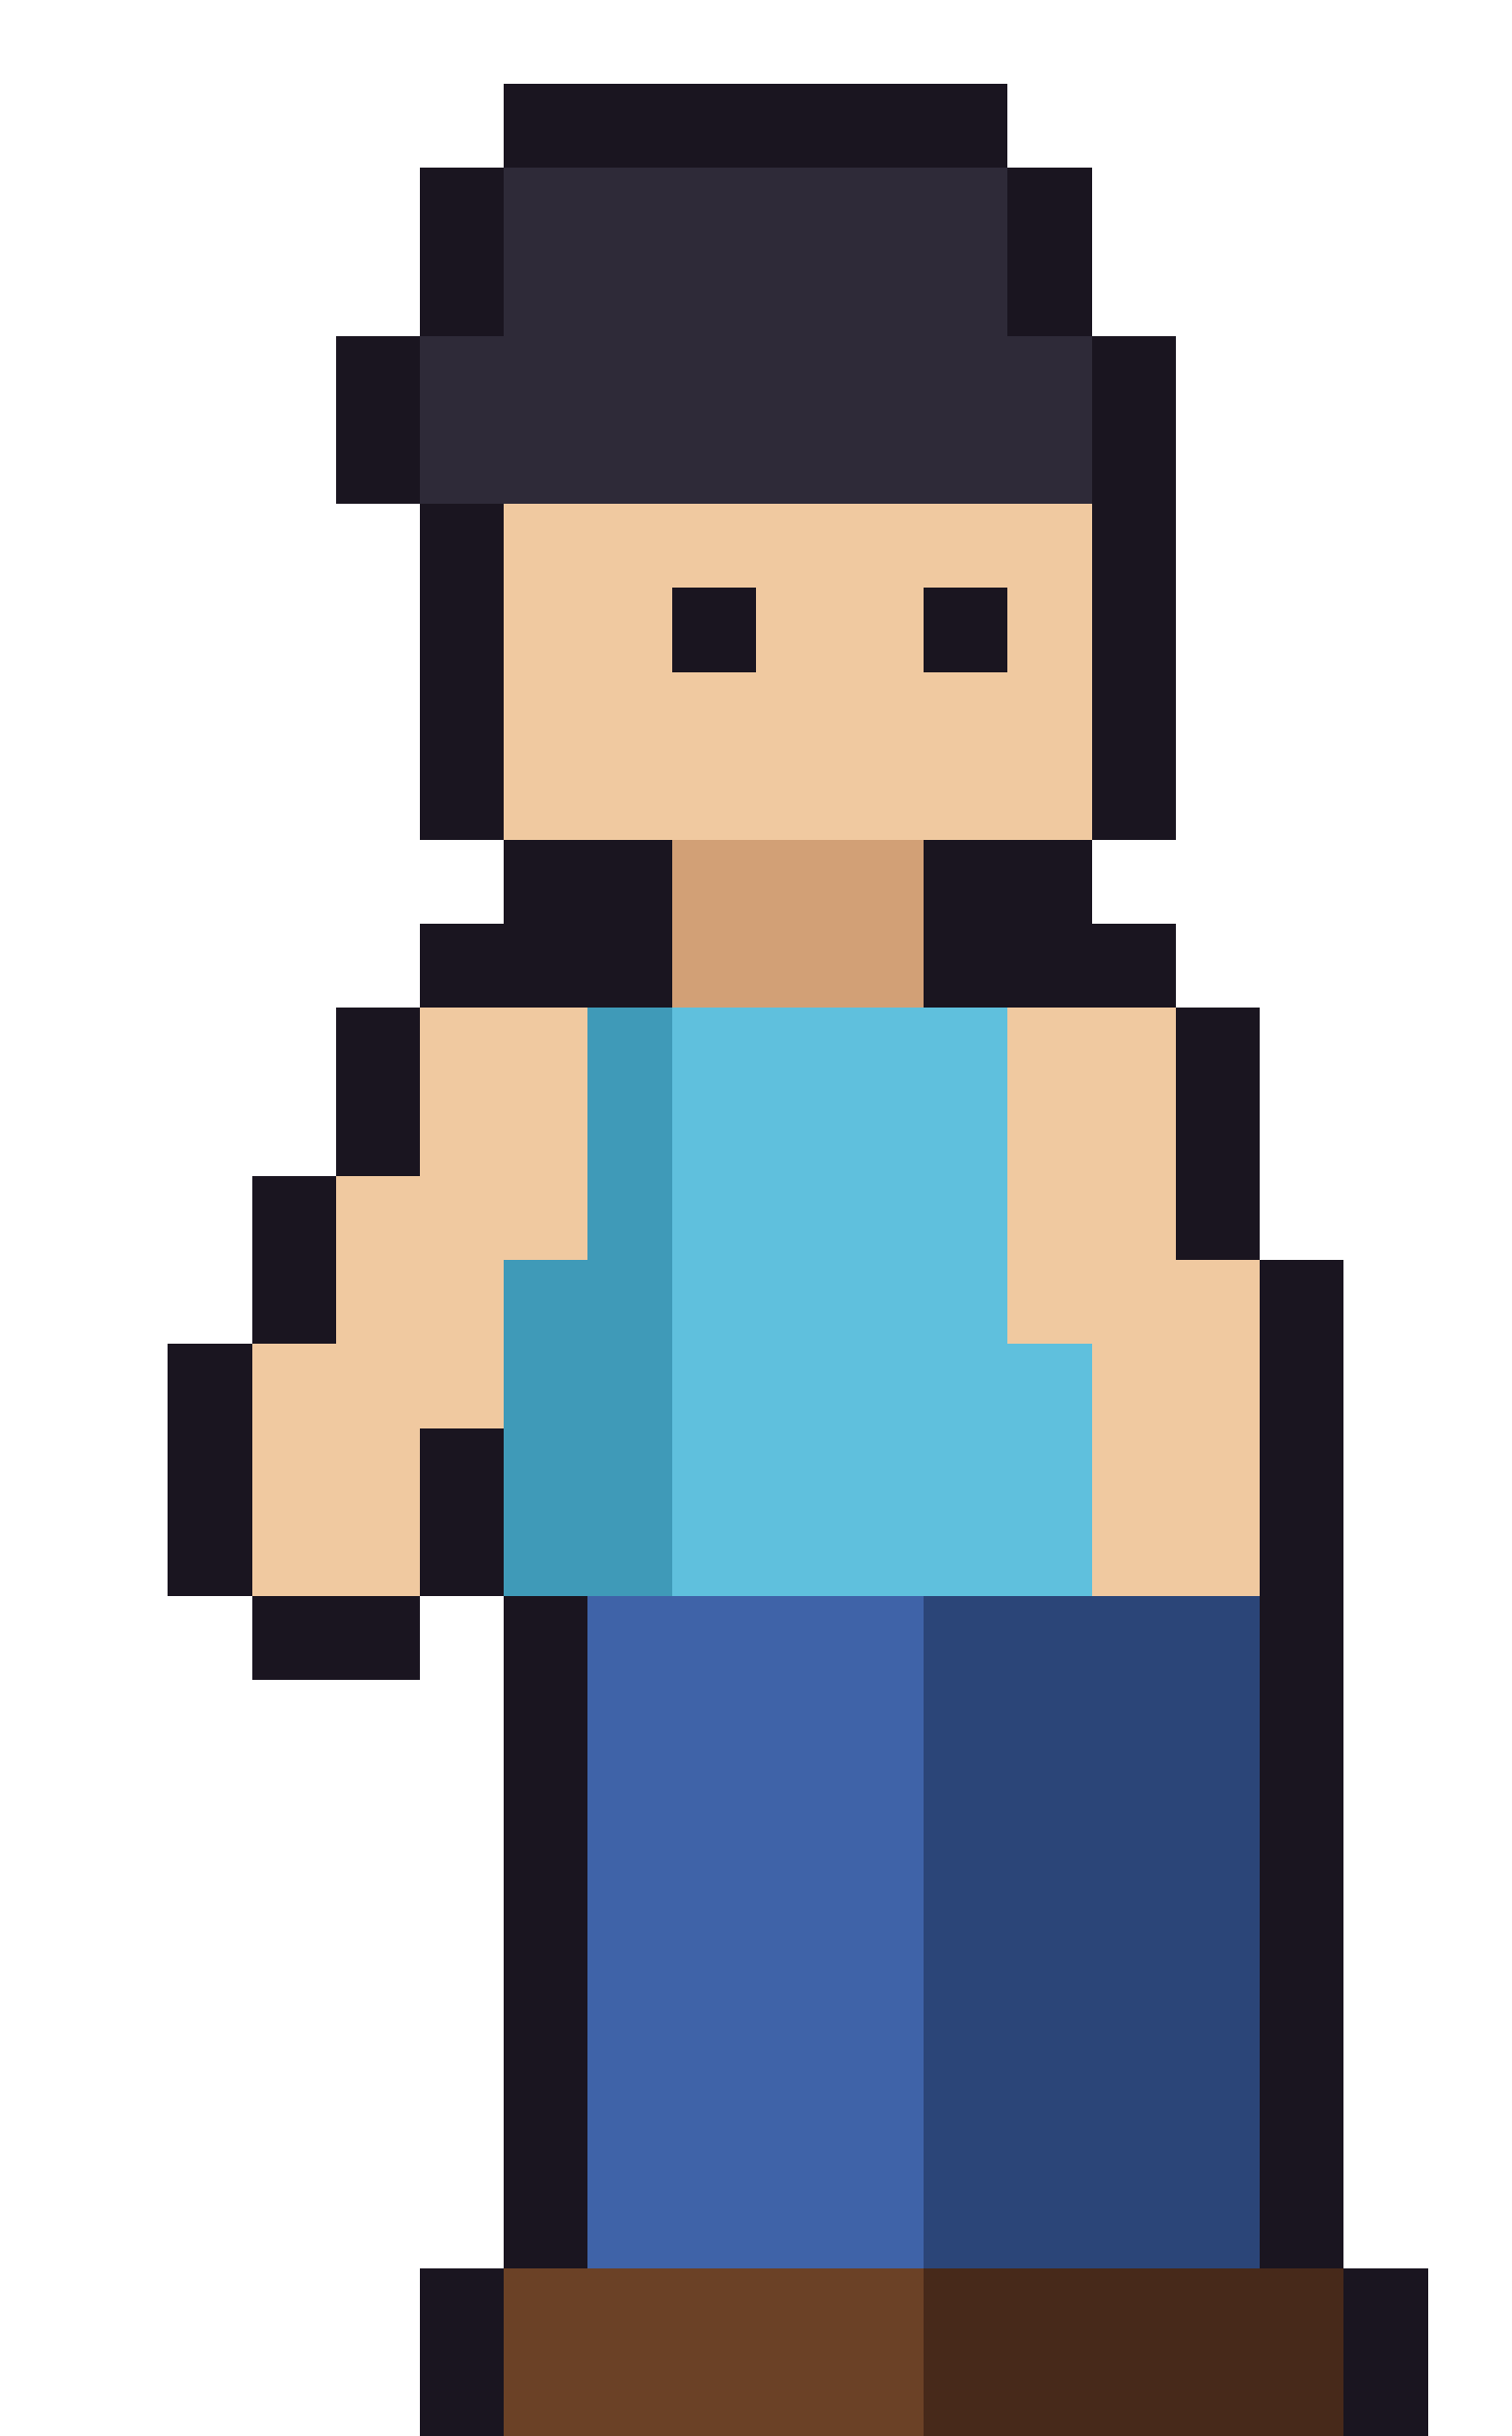
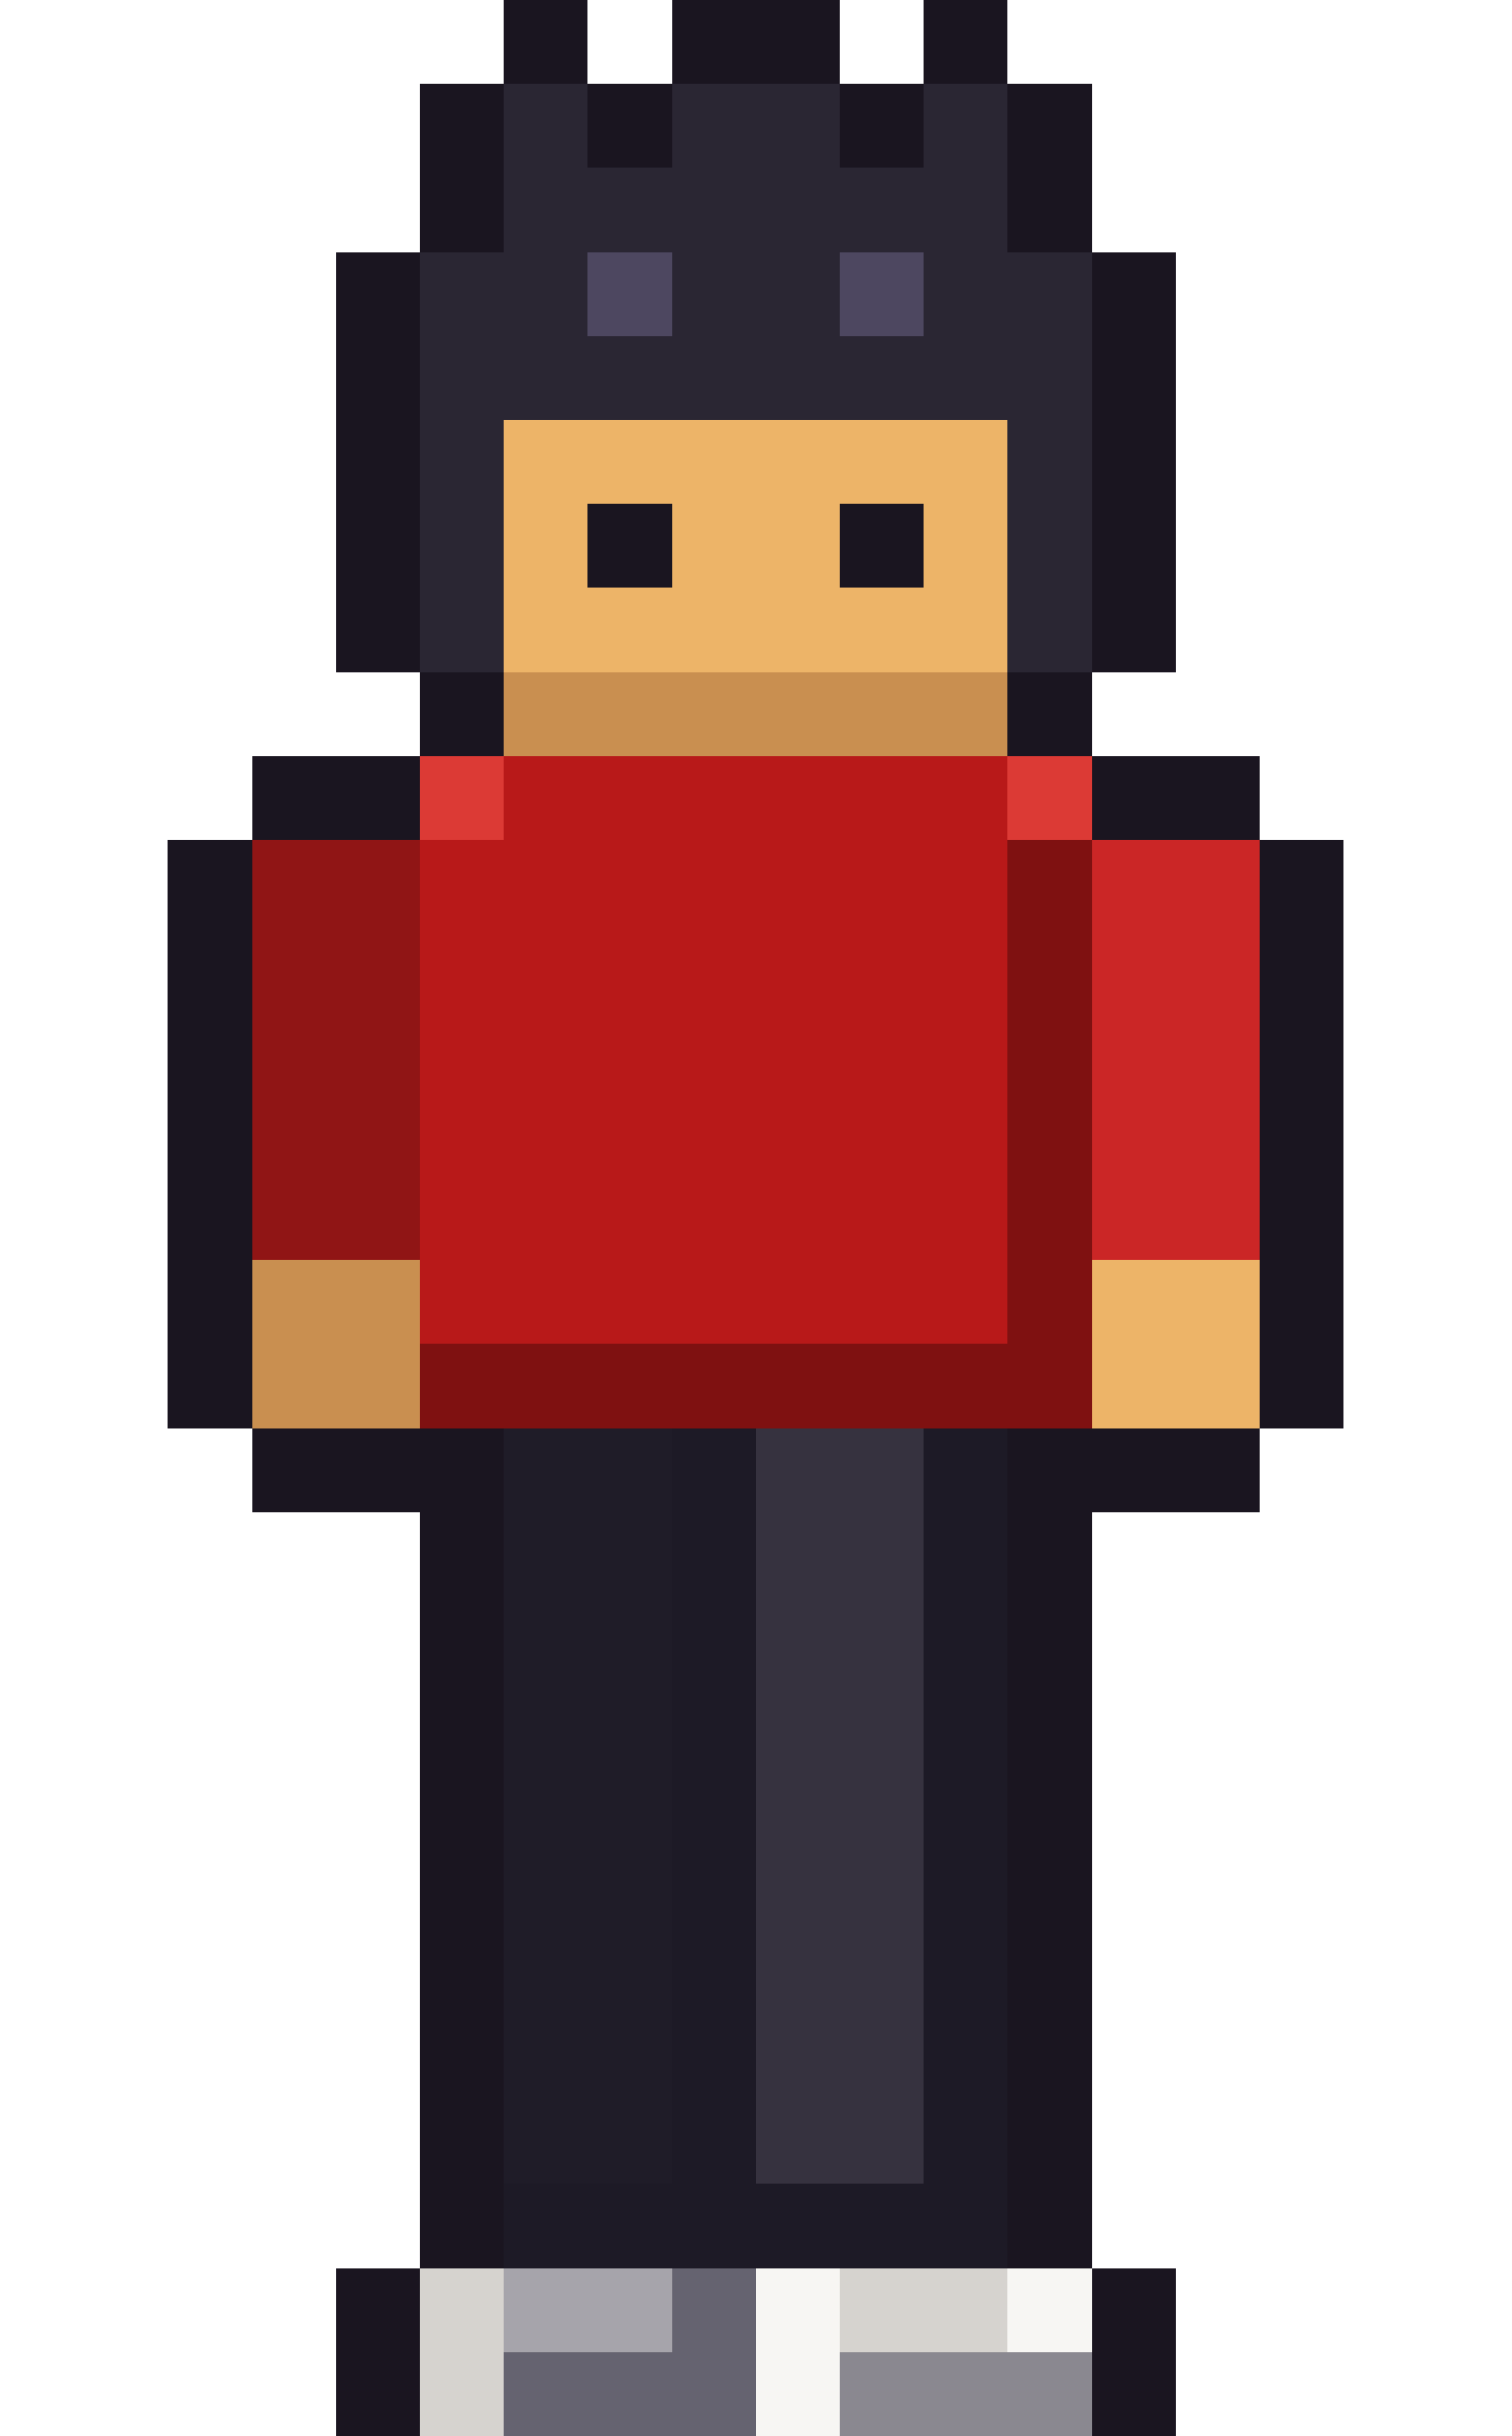
<svg xmlns="http://www.w3.org/2000/svg" viewBox="0 0 18 29" shape-rendering="crispEdges">
-   <rect x="6" y="1" width="1" height="1" fill="#1a1520" />
+   <rect x="6" y="0" width="1" height="1" fill="#1a1520" />
+   <rect x="8" y="0" width="1" height="1" fill="#1a1520" />
+   <rect x="9" y="0" width="1" height="1" fill="#1a1520" />
+   <rect x="11" y="0" width="1" height="1" fill="#1a1520" />
+   <rect x="5" y="1" width="1" height="1" fill="#1a1520" />
+   <rect x="6" y="1" width="1" height="1" fill="#2a2633" />
  <rect x="7" y="1" width="1" height="1" fill="#1a1520" />
-   <rect x="8" y="1" width="1" height="1" fill="#1a1520" />
-   <rect x="9" y="1" width="1" height="1" fill="#1a1520" />
+   <rect x="8" y="1" width="1" height="1" fill="#2a2633" />
+   <rect x="9" y="1" width="1" height="1" fill="#2a2633" />
  <rect x="10" y="1" width="1" height="1" fill="#1a1520" />
-   <rect x="11" y="1" width="1" height="1" fill="#1a1520" />
+   <rect x="11" y="1" width="1" height="1" fill="#2a2633" />
+   <rect x="12" y="1" width="1" height="1" fill="#1a1520" />
  <rect x="5" y="2" width="1" height="1" fill="#1a1520" />
-   <rect x="6" y="2" width="1" height="1" fill="#2e2a38" />
-   <rect x="7" y="2" width="1" height="1" fill="#2e2a38" />
-   <rect x="8" y="2" width="1" height="1" fill="#2e2a38" />
-   <rect x="9" y="2" width="1" height="1" fill="#2e2a38" />
-   <rect x="10" y="2" width="1" height="1" fill="#2e2a38" />
-   <rect x="11" y="2" width="1" height="1" fill="#2e2a38" />
+   <rect x="6" y="2" width="1" height="1" fill="#2a2633" />
+   <rect x="7" y="2" width="1" height="1" fill="#2a2633" />
+   <rect x="8" y="2" width="1" height="1" fill="#2a2633" />
+   <rect x="9" y="2" width="1" height="1" fill="#2a2633" />
+   <rect x="10" y="2" width="1" height="1" fill="#2a2633" />
+   <rect x="11" y="2" width="1" height="1" fill="#2a2633" />
  <rect x="12" y="2" width="1" height="1" fill="#1a1520" />
-   <rect x="5" y="3" width="1" height="1" fill="#1a1520" />
-   <rect x="6" y="3" width="1" height="1" fill="#2e2a38" />
-   <rect x="7" y="3" width="1" height="1" fill="#2e2a38" />
-   <rect x="8" y="3" width="1" height="1" fill="#2e2a38" />
-   <rect x="9" y="3" width="1" height="1" fill="#2e2a38" />
-   <rect x="10" y="3" width="1" height="1" fill="#2e2a38" />
-   <rect x="11" y="3" width="1" height="1" fill="#2e2a38" />
-   <rect x="12" y="3" width="1" height="1" fill="#1a1520" />
+   <rect x="4" y="3" width="1" height="1" fill="#1a1520" />
+   <rect x="5" y="3" width="1" height="1" fill="#2a2633" />
+   <rect x="6" y="3" width="1" height="1" fill="#2a2633" />
+   <rect x="7" y="3" width="1" height="1" fill="#4d4760" />
+   <rect x="8" y="3" width="1" height="1" fill="#2a2633" />
+   <rect x="9" y="3" width="1" height="1" fill="#2a2633" />
+   <rect x="10" y="3" width="1" height="1" fill="#4d4760" />
+   <rect x="11" y="3" width="1" height="1" fill="#2a2633" />
+   <rect x="12" y="3" width="1" height="1" fill="#2a2633" />
+   <rect x="13" y="3" width="1" height="1" fill="#1a1520" />
  <rect x="4" y="4" width="1" height="1" fill="#1a1520" />
-   <rect x="5" y="4" width="1" height="1" fill="#2e2a38" />
-   <rect x="6" y="4" width="1" height="1" fill="#2e2a38" />
-   <rect x="7" y="4" width="1" height="1" fill="#2e2a38" />
-   <rect x="8" y="4" width="1" height="1" fill="#2e2a38" />
-   <rect x="9" y="4" width="1" height="1" fill="#2e2a38" />
-   <rect x="10" y="4" width="1" height="1" fill="#2e2a38" />
-   <rect x="11" y="4" width="1" height="1" fill="#2e2a38" />
-   <rect x="12" y="4" width="1" height="1" fill="#2e2a38" />
+   <rect x="5" y="4" width="1" height="1" fill="#2a2633" />
+   <rect x="6" y="4" width="1" height="1" fill="#2a2633" />
+   <rect x="7" y="4" width="1" height="1" fill="#2a2633" />
+   <rect x="8" y="4" width="1" height="1" fill="#2a2633" />
+   <rect x="9" y="4" width="1" height="1" fill="#2a2633" />
+   <rect x="10" y="4" width="1" height="1" fill="#2a2633" />
+   <rect x="11" y="4" width="1" height="1" fill="#2a2633" />
+   <rect x="12" y="4" width="1" height="1" fill="#2a2633" />
  <rect x="13" y="4" width="1" height="1" fill="#1a1520" />
  <rect x="4" y="5" width="1" height="1" fill="#1a1520" />
-   <rect x="5" y="5" width="1" height="1" fill="#2e2a38" />
-   <rect x="6" y="5" width="1" height="1" fill="#2e2a38" />
-   <rect x="7" y="5" width="1" height="1" fill="#2e2a38" />
-   <rect x="8" y="5" width="1" height="1" fill="#2e2a38" />
-   <rect x="9" y="5" width="1" height="1" fill="#2e2a38" />
-   <rect x="10" y="5" width="1" height="1" fill="#2e2a38" />
-   <rect x="11" y="5" width="1" height="1" fill="#2e2a38" />
-   <rect x="12" y="5" width="1" height="1" fill="#2e2a38" />
+   <rect x="5" y="5" width="1" height="1" fill="#2a2633" />
+   <rect x="6" y="5" width="1" height="1" fill="#edb468" />
+   <rect x="7" y="5" width="1" height="1" fill="#edb468" />
+   <rect x="8" y="5" width="1" height="1" fill="#edb468" />
+   <rect x="9" y="5" width="1" height="1" fill="#edb468" />
+   <rect x="10" y="5" width="1" height="1" fill="#edb468" />
+   <rect x="11" y="5" width="1" height="1" fill="#edb468" />
+   <rect x="12" y="5" width="1" height="1" fill="#2a2633" />
  <rect x="13" y="5" width="1" height="1" fill="#1a1520" />
-   <rect x="5" y="6" width="1" height="1" fill="#1a1520" />
-   <rect x="6" y="6" width="1" height="1" fill="#f0c9a0" />
-   <rect x="7" y="6" width="1" height="1" fill="#f0c9a0" />
-   <rect x="8" y="6" width="1" height="1" fill="#f0c9a0" />
-   <rect x="9" y="6" width="1" height="1" fill="#f0c9a0" />
-   <rect x="10" y="6" width="1" height="1" fill="#f0c9a0" />
-   <rect x="11" y="6" width="1" height="1" fill="#f0c9a0" />
-   <rect x="12" y="6" width="1" height="1" fill="#f0c9a0" />
+   <rect x="4" y="6" width="1" height="1" fill="#1a1520" />
+   <rect x="5" y="6" width="1" height="1" fill="#2a2633" />
+   <rect x="6" y="6" width="1" height="1" fill="#edb468" />
+   <rect x="7" y="6" width="1" height="1" fill="#1a1520" />
+   <rect x="8" y="6" width="1" height="1" fill="#edb468" />
+   <rect x="9" y="6" width="1" height="1" fill="#edb468" />
+   <rect x="10" y="6" width="1" height="1" fill="#1a1520" />
+   <rect x="11" y="6" width="1" height="1" fill="#edb468" />
+   <rect x="12" y="6" width="1" height="1" fill="#2a2633" />
  <rect x="13" y="6" width="1" height="1" fill="#1a1520" />
-   <rect x="5" y="7" width="1" height="1" fill="#1a1520" />
-   <rect x="6" y="7" width="1" height="1" fill="#f0c9a0" />
-   <rect x="7" y="7" width="1" height="1" fill="#f0c9a0" />
-   <rect x="8" y="7" width="1" height="1" fill="#1a1520" />
-   <rect x="9" y="7" width="1" height="1" fill="#f0c9a0" />
-   <rect x="10" y="7" width="1" height="1" fill="#f0c9a0" />
-   <rect x="11" y="7" width="1" height="1" fill="#1a1520" />
-   <rect x="12" y="7" width="1" height="1" fill="#f0c9a0" />
+   <rect x="4" y="7" width="1" height="1" fill="#1a1520" />
+   <rect x="5" y="7" width="1" height="1" fill="#2a2633" />
+   <rect x="6" y="7" width="1" height="1" fill="#edb468" />
+   <rect x="7" y="7" width="1" height="1" fill="#edb468" />
+   <rect x="8" y="7" width="1" height="1" fill="#edb468" />
+   <rect x="9" y="7" width="1" height="1" fill="#edb468" />
+   <rect x="10" y="7" width="1" height="1" fill="#edb468" />
+   <rect x="11" y="7" width="1" height="1" fill="#edb468" />
+   <rect x="12" y="7" width="1" height="1" fill="#2a2633" />
  <rect x="13" y="7" width="1" height="1" fill="#1a1520" />
  <rect x="5" y="8" width="1" height="1" fill="#1a1520" />
-   <rect x="6" y="8" width="1" height="1" fill="#f0c9a0" />
-   <rect x="7" y="8" width="1" height="1" fill="#f0c9a0" />
-   <rect x="8" y="8" width="1" height="1" fill="#f0c9a0" />
-   <rect x="9" y="8" width="1" height="1" fill="#f0c9a0" />
-   <rect x="10" y="8" width="1" height="1" fill="#f0c9a0" />
-   <rect x="11" y="8" width="1" height="1" fill="#f0c9a0" />
-   <rect x="12" y="8" width="1" height="1" fill="#f0c9a0" />
-   <rect x="13" y="8" width="1" height="1" fill="#1a1520" />
-   <rect x="5" y="9" width="1" height="1" fill="#1a1520" />
-   <rect x="6" y="9" width="1" height="1" fill="#f0c9a0" />
-   <rect x="7" y="9" width="1" height="1" fill="#f0c9a0" />
-   <rect x="8" y="9" width="1" height="1" fill="#f0c9a0" />
-   <rect x="9" y="9" width="1" height="1" fill="#f0c9a0" />
-   <rect x="10" y="9" width="1" height="1" fill="#f0c9a0" />
-   <rect x="11" y="9" width="1" height="1" fill="#f0c9a0" />
-   <rect x="12" y="9" width="1" height="1" fill="#f0c9a0" />
+   <rect x="6" y="8" width="1" height="1" fill="#c98f50" />
+   <rect x="7" y="8" width="1" height="1" fill="#c98f50" />
+   <rect x="8" y="8" width="1" height="1" fill="#c98f50" />
+   <rect x="9" y="8" width="1" height="1" fill="#c98f50" />
+   <rect x="10" y="8" width="1" height="1" fill="#c98f50" />
+   <rect x="11" y="8" width="1" height="1" fill="#c98f50" />
+   <rect x="12" y="8" width="1" height="1" fill="#1a1520" />
+   <rect x="3" y="9" width="1" height="1" fill="#1a1520" />
+   <rect x="4" y="9" width="1" height="1" fill="#1a1520" />
+   <rect x="5" y="9" width="1" height="1" fill="#dc3a35" />
+   <rect x="6" y="9" width="1" height="1" fill="#b81919" />
+   <rect x="7" y="9" width="1" height="1" fill="#b81919" />
+   <rect x="8" y="9" width="1" height="1" fill="#b81919" />
+   <rect x="9" y="9" width="1" height="1" fill="#b81919" />
+   <rect x="10" y="9" width="1" height="1" fill="#b81919" />
+   <rect x="11" y="9" width="1" height="1" fill="#b81919" />
+   <rect x="12" y="9" width="1" height="1" fill="#dc3a35" />
  <rect x="13" y="9" width="1" height="1" fill="#1a1520" />
-   <rect x="6" y="10" width="1" height="1" fill="#1a1520" />
-   <rect x="7" y="10" width="1" height="1" fill="#1a1520" />
-   <rect x="8" y="10" width="1" height="1" fill="#d2a076" />
-   <rect x="9" y="10" width="1" height="1" fill="#d2a076" />
-   <rect x="10" y="10" width="1" height="1" fill="#d2a076" />
-   <rect x="11" y="10" width="1" height="1" fill="#1a1520" />
-   <rect x="12" y="10" width="1" height="1" fill="#1a1520" />
-   <rect x="5" y="11" width="1" height="1" fill="#1a1520" />
-   <rect x="6" y="11" width="1" height="1" fill="#1a1520" />
-   <rect x="7" y="11" width="1" height="1" fill="#1a1520" />
-   <rect x="8" y="11" width="1" height="1" fill="#d2a076" />
-   <rect x="9" y="11" width="1" height="1" fill="#d2a076" />
-   <rect x="10" y="11" width="1" height="1" fill="#d2a076" />
-   <rect x="11" y="11" width="1" height="1" fill="#1a1520" />
-   <rect x="12" y="11" width="1" height="1" fill="#1a1520" />
-   <rect x="13" y="11" width="1" height="1" fill="#1a1520" />
-   <rect x="4" y="12" width="1" height="1" fill="#1a1520" />
-   <rect x="5" y="12" width="1" height="1" fill="#f0c9a0" />
-   <rect x="6" y="12" width="1" height="1" fill="#f0c9a0" />
-   <rect x="7" y="12" width="1" height="1" fill="#3f9ab8" />
-   <rect x="8" y="12" width="1" height="1" fill="#5fc0dd" />
-   <rect x="9" y="12" width="1" height="1" fill="#5fc0dd" />
-   <rect x="10" y="12" width="1" height="1" fill="#5fc0dd" />
-   <rect x="11" y="12" width="1" height="1" fill="#5fc0dd" />
-   <rect x="12" y="12" width="1" height="1" fill="#f0c9a0" />
-   <rect x="13" y="12" width="1" height="1" fill="#f0c9a0" />
-   <rect x="14" y="12" width="1" height="1" fill="#1a1520" />
-   <rect x="4" y="13" width="1" height="1" fill="#1a1520" />
-   <rect x="5" y="13" width="1" height="1" fill="#f0c9a0" />
-   <rect x="6" y="13" width="1" height="1" fill="#f0c9a0" />
-   <rect x="7" y="13" width="1" height="1" fill="#3f9ab8" />
-   <rect x="8" y="13" width="1" height="1" fill="#5fc0dd" />
-   <rect x="9" y="13" width="1" height="1" fill="#5fc0dd" />
-   <rect x="10" y="13" width="1" height="1" fill="#5fc0dd" />
-   <rect x="11" y="13" width="1" height="1" fill="#5fc0dd" />
-   <rect x="12" y="13" width="1" height="1" fill="#f0c9a0" />
-   <rect x="13" y="13" width="1" height="1" fill="#f0c9a0" />
-   <rect x="14" y="13" width="1" height="1" fill="#1a1520" />
-   <rect x="3" y="14" width="1" height="1" fill="#1a1520" />
-   <rect x="4" y="14" width="1" height="1" fill="#f0c9a0" />
-   <rect x="5" y="14" width="1" height="1" fill="#f0c9a0" />
-   <rect x="6" y="14" width="1" height="1" fill="#f0c9a0" />
-   <rect x="7" y="14" width="1" height="1" fill="#3f9ab8" />
-   <rect x="8" y="14" width="1" height="1" fill="#5fc0dd" />
-   <rect x="9" y="14" width="1" height="1" fill="#5fc0dd" />
-   <rect x="10" y="14" width="1" height="1" fill="#5fc0dd" />
-   <rect x="11" y="14" width="1" height="1" fill="#5fc0dd" />
-   <rect x="12" y="14" width="1" height="1" fill="#f0c9a0" />
-   <rect x="13" y="14" width="1" height="1" fill="#f0c9a0" />
-   <rect x="14" y="14" width="1" height="1" fill="#1a1520" />
-   <rect x="3" y="15" width="1" height="1" fill="#1a1520" />
-   <rect x="4" y="15" width="1" height="1" fill="#f0c9a0" />
-   <rect x="5" y="15" width="1" height="1" fill="#f0c9a0" />
-   <rect x="6" y="15" width="1" height="1" fill="#3f9ab8" />
-   <rect x="7" y="15" width="1" height="1" fill="#3f9ab8" />
-   <rect x="8" y="15" width="1" height="1" fill="#5fc0dd" />
-   <rect x="9" y="15" width="1" height="1" fill="#5fc0dd" />
-   <rect x="10" y="15" width="1" height="1" fill="#5fc0dd" />
-   <rect x="11" y="15" width="1" height="1" fill="#5fc0dd" />
-   <rect x="12" y="15" width="1" height="1" fill="#f0c9a0" />
-   <rect x="13" y="15" width="1" height="1" fill="#f0c9a0" />
-   <rect x="14" y="15" width="1" height="1" fill="#f0c9a0" />
+   <rect x="14" y="9" width="1" height="1" fill="#1a1520" />
+   <rect x="2" y="10" width="1" height="1" fill="#1a1520" />
+   <rect x="3" y="10" width="1" height="1" fill="#901515" />
+   <rect x="4" y="10" width="1" height="1" fill="#901515" />
+   <rect x="5" y="10" width="1" height="1" fill="#b81919" />
+   <rect x="6" y="10" width="1" height="1" fill="#b81919" />
+   <rect x="7" y="10" width="1" height="1" fill="#b81919" />
+   <rect x="8" y="10" width="1" height="1" fill="#b81919" />
+   <rect x="9" y="10" width="1" height="1" fill="#b81919" />
+   <rect x="10" y="10" width="1" height="1" fill="#b81919" />
+   <rect x="11" y="10" width="1" height="1" fill="#b81919" />
+   <rect x="12" y="10" width="1" height="1" fill="#7f1111" />
+   <rect x="13" y="10" width="1" height="1" fill="#cb2626" />
+   <rect x="14" y="10" width="1" height="1" fill="#cb2626" />
+   <rect x="15" y="10" width="1" height="1" fill="#1a1520" />
+   <rect x="2" y="11" width="1" height="1" fill="#1a1520" />
+   <rect x="3" y="11" width="1" height="1" fill="#901515" />
+   <rect x="4" y="11" width="1" height="1" fill="#901515" />
+   <rect x="5" y="11" width="1" height="1" fill="#b81919" />
+   <rect x="6" y="11" width="1" height="1" fill="#b81919" />
+   <rect x="7" y="11" width="1" height="1" fill="#b81919" />
+   <rect x="8" y="11" width="1" height="1" fill="#b81919" />
+   <rect x="9" y="11" width="1" height="1" fill="#b81919" />
+   <rect x="10" y="11" width="1" height="1" fill="#b81919" />
+   <rect x="11" y="11" width="1" height="1" fill="#b81919" />
+   <rect x="12" y="11" width="1" height="1" fill="#7f1111" />
+   <rect x="13" y="11" width="1" height="1" fill="#cb2626" />
+   <rect x="14" y="11" width="1" height="1" fill="#cb2626" />
+   <rect x="15" y="11" width="1" height="1" fill="#1a1520" />
+   <rect x="2" y="12" width="1" height="1" fill="#1a1520" />
+   <rect x="3" y="12" width="1" height="1" fill="#901515" />
+   <rect x="4" y="12" width="1" height="1" fill="#901515" />
+   <rect x="5" y="12" width="1" height="1" fill="#b81919" />
+   <rect x="6" y="12" width="1" height="1" fill="#b81919" />
+   <rect x="7" y="12" width="1" height="1" fill="#b81919" />
+   <rect x="8" y="12" width="1" height="1" fill="#b81919" />
+   <rect x="9" y="12" width="1" height="1" fill="#b81919" />
+   <rect x="10" y="12" width="1" height="1" fill="#b81919" />
+   <rect x="11" y="12" width="1" height="1" fill="#b81919" />
+   <rect x="12" y="12" width="1" height="1" fill="#7f1111" />
+   <rect x="13" y="12" width="1" height="1" fill="#cb2626" />
+   <rect x="14" y="12" width="1" height="1" fill="#cb2626" />
+   <rect x="15" y="12" width="1" height="1" fill="#1a1520" />
+   <rect x="2" y="13" width="1" height="1" fill="#1a1520" />
+   <rect x="3" y="13" width="1" height="1" fill="#901515" />
+   <rect x="4" y="13" width="1" height="1" fill="#901515" />
+   <rect x="5" y="13" width="1" height="1" fill="#b81919" />
+   <rect x="6" y="13" width="1" height="1" fill="#b81919" />
+   <rect x="7" y="13" width="1" height="1" fill="#b81919" />
+   <rect x="8" y="13" width="1" height="1" fill="#b81919" />
+   <rect x="9" y="13" width="1" height="1" fill="#b81919" />
+   <rect x="10" y="13" width="1" height="1" fill="#b81919" />
+   <rect x="11" y="13" width="1" height="1" fill="#b81919" />
+   <rect x="12" y="13" width="1" height="1" fill="#7f1111" />
+   <rect x="13" y="13" width="1" height="1" fill="#cb2626" />
+   <rect x="14" y="13" width="1" height="1" fill="#cb2626" />
+   <rect x="15" y="13" width="1" height="1" fill="#1a1520" />
+   <rect x="2" y="14" width="1" height="1" fill="#1a1520" />
+   <rect x="3" y="14" width="1" height="1" fill="#901515" />
+   <rect x="4" y="14" width="1" height="1" fill="#901515" />
+   <rect x="5" y="14" width="1" height="1" fill="#b81919" />
+   <rect x="6" y="14" width="1" height="1" fill="#b81919" />
+   <rect x="7" y="14" width="1" height="1" fill="#b81919" />
+   <rect x="8" y="14" width="1" height="1" fill="#b81919" />
+   <rect x="9" y="14" width="1" height="1" fill="#b81919" />
+   <rect x="10" y="14" width="1" height="1" fill="#b81919" />
+   <rect x="11" y="14" width="1" height="1" fill="#b81919" />
+   <rect x="12" y="14" width="1" height="1" fill="#7f1111" />
+   <rect x="13" y="14" width="1" height="1" fill="#cb2626" />
+   <rect x="14" y="14" width="1" height="1" fill="#cb2626" />
+   <rect x="15" y="14" width="1" height="1" fill="#1a1520" />
+   <rect x="2" y="15" width="1" height="1" fill="#1a1520" />
+   <rect x="3" y="15" width="1" height="1" fill="#c98f50" />
+   <rect x="4" y="15" width="1" height="1" fill="#c98f50" />
+   <rect x="5" y="15" width="1" height="1" fill="#b81919" />
+   <rect x="6" y="15" width="1" height="1" fill="#b81919" />
+   <rect x="7" y="15" width="1" height="1" fill="#b81919" />
+   <rect x="8" y="15" width="1" height="1" fill="#b81919" />
+   <rect x="9" y="15" width="1" height="1" fill="#b81919" />
+   <rect x="10" y="15" width="1" height="1" fill="#b81919" />
+   <rect x="11" y="15" width="1" height="1" fill="#b81919" />
+   <rect x="12" y="15" width="1" height="1" fill="#7f1111" />
+   <rect x="13" y="15" width="1" height="1" fill="#edb468" />
+   <rect x="14" y="15" width="1" height="1" fill="#edb468" />
  <rect x="15" y="15" width="1" height="1" fill="#1a1520" />
  <rect x="2" y="16" width="1" height="1" fill="#1a1520" />
-   <rect x="3" y="16" width="1" height="1" fill="#f0c9a0" />
-   <rect x="4" y="16" width="1" height="1" fill="#f0c9a0" />
-   <rect x="5" y="16" width="1" height="1" fill="#f0c9a0" />
-   <rect x="6" y="16" width="1" height="1" fill="#3f9ab8" />
-   <rect x="7" y="16" width="1" height="1" fill="#3f9ab8" />
-   <rect x="8" y="16" width="1" height="1" fill="#5fc0dd" />
-   <rect x="9" y="16" width="1" height="1" fill="#5fc0dd" />
-   <rect x="10" y="16" width="1" height="1" fill="#5fc0dd" />
-   <rect x="11" y="16" width="1" height="1" fill="#5fc0dd" />
-   <rect x="12" y="16" width="1" height="1" fill="#5fc0dd" />
-   <rect x="13" y="16" width="1" height="1" fill="#f0c9a0" />
-   <rect x="14" y="16" width="1" height="1" fill="#f0c9a0" />
+   <rect x="3" y="16" width="1" height="1" fill="#c98f50" />
+   <rect x="4" y="16" width="1" height="1" fill="#c98f50" />
+   <rect x="5" y="16" width="1" height="1" fill="#7f1111" />
+   <rect x="6" y="16" width="1" height="1" fill="#7f1111" />
+   <rect x="7" y="16" width="1" height="1" fill="#7f1111" />
+   <rect x="8" y="16" width="1" height="1" fill="#7f1111" />
+   <rect x="9" y="16" width="1" height="1" fill="#7f1111" />
+   <rect x="10" y="16" width="1" height="1" fill="#7f1111" />
+   <rect x="11" y="16" width="1" height="1" fill="#7f1111" />
+   <rect x="12" y="16" width="1" height="1" fill="#7f1111" />
+   <rect x="13" y="16" width="1" height="1" fill="#edb468" />
+   <rect x="14" y="16" width="1" height="1" fill="#edb468" />
  <rect x="15" y="16" width="1" height="1" fill="#1a1520" />
-   <rect x="2" y="17" width="1" height="1" fill="#1a1520" />
-   <rect x="3" y="17" width="1" height="1" fill="#f0c9a0" />
-   <rect x="4" y="17" width="1" height="1" fill="#f0c9a0" />
+   <rect x="3" y="17" width="1" height="1" fill="#1a1520" />
+   <rect x="4" y="17" width="1" height="1" fill="#1a1520" />
  <rect x="5" y="17" width="1" height="1" fill="#1a1520" />
-   <rect x="6" y="17" width="1" height="1" fill="#3f9ab8" />
-   <rect x="7" y="17" width="1" height="1" fill="#3f9ab8" />
-   <rect x="8" y="17" width="1" height="1" fill="#5fc0dd" />
-   <rect x="9" y="17" width="1" height="1" fill="#5fc0dd" />
-   <rect x="10" y="17" width="1" height="1" fill="#5fc0dd" />
-   <rect x="11" y="17" width="1" height="1" fill="#5fc0dd" />
-   <rect x="12" y="17" width="1" height="1" fill="#5fc0dd" />
-   <rect x="13" y="17" width="1" height="1" fill="#f0c9a0" />
-   <rect x="14" y="17" width="1" height="1" fill="#f0c9a0" />
-   <rect x="15" y="17" width="1" height="1" fill="#1a1520" />
-   <rect x="2" y="18" width="1" height="1" fill="#1a1520" />
-   <rect x="3" y="18" width="1" height="1" fill="#f0c9a0" />
-   <rect x="4" y="18" width="1" height="1" fill="#f0c9a0" />
+   <rect x="6" y="17" width="1" height="1" fill="#1f1c28" />
+   <rect x="7" y="17" width="1" height="1" fill="#1f1c28" />
+   <rect x="8" y="17" width="1" height="1" fill="#1d1a26" />
+   <rect x="9" y="17" width="1" height="1" fill="#36323f" />
+   <rect x="10" y="17" width="1" height="1" fill="#36323f" />
+   <rect x="11" y="17" width="1" height="1" fill="#1d1a26" />
+   <rect x="12" y="17" width="1" height="1" fill="#1a1520" />
+   <rect x="13" y="17" width="1" height="1" fill="#1a1520" />
+   <rect x="14" y="17" width="1" height="1" fill="#1a1520" />
  <rect x="5" y="18" width="1" height="1" fill="#1a1520" />
-   <rect x="6" y="18" width="1" height="1" fill="#3f9ab8" />
-   <rect x="7" y="18" width="1" height="1" fill="#3f9ab8" />
-   <rect x="8" y="18" width="1" height="1" fill="#5fc0dd" />
-   <rect x="9" y="18" width="1" height="1" fill="#5fc0dd" />
-   <rect x="10" y="18" width="1" height="1" fill="#5fc0dd" />
-   <rect x="11" y="18" width="1" height="1" fill="#5fc0dd" />
-   <rect x="12" y="18" width="1" height="1" fill="#5fc0dd" />
-   <rect x="13" y="18" width="1" height="1" fill="#f0c9a0" />
-   <rect x="14" y="18" width="1" height="1" fill="#f0c9a0" />
-   <rect x="15" y="18" width="1" height="1" fill="#1a1520" />
-   <rect x="3" y="19" width="1" height="1" fill="#1a1520" />
-   <rect x="4" y="19" width="1" height="1" fill="#1a1520" />
-   <rect x="6" y="19" width="1" height="1" fill="#1a1520" />
-   <rect x="7" y="19" width="1" height="1" fill="#3f63a8" />
-   <rect x="8" y="19" width="1" height="1" fill="#3f63a8" />
-   <rect x="9" y="19" width="1" height="1" fill="#3f63a8" />
-   <rect x="10" y="19" width="1" height="1" fill="#3f63a8" />
-   <rect x="11" y="19" width="1" height="1" fill="#2b4578" />
-   <rect x="12" y="19" width="1" height="1" fill="#2b4578" />
-   <rect x="13" y="19" width="1" height="1" fill="#2b4578" />
-   <rect x="14" y="19" width="1" height="1" fill="#2b4578" />
-   <rect x="15" y="19" width="1" height="1" fill="#1a1520" />
-   <rect x="6" y="20" width="1" height="1" fill="#1a1520" />
-   <rect x="7" y="20" width="1" height="1" fill="#3f63a8" />
-   <rect x="8" y="20" width="1" height="1" fill="#3f63a8" />
-   <rect x="9" y="20" width="1" height="1" fill="#3f63a8" />
-   <rect x="10" y="20" width="1" height="1" fill="#3f63a8" />
-   <rect x="11" y="20" width="1" height="1" fill="#2b4578" />
-   <rect x="12" y="20" width="1" height="1" fill="#2b4578" />
-   <rect x="13" y="20" width="1" height="1" fill="#2b4578" />
-   <rect x="14" y="20" width="1" height="1" fill="#2b4578" />
-   <rect x="15" y="20" width="1" height="1" fill="#1a1520" />
-   <rect x="6" y="21" width="1" height="1" fill="#1a1520" />
-   <rect x="7" y="21" width="1" height="1" fill="#3f63a8" />
-   <rect x="8" y="21" width="1" height="1" fill="#3f63a8" />
-   <rect x="9" y="21" width="1" height="1" fill="#3f63a8" />
-   <rect x="10" y="21" width="1" height="1" fill="#3f63a8" />
-   <rect x="11" y="21" width="1" height="1" fill="#2b4578" />
-   <rect x="12" y="21" width="1" height="1" fill="#2b4578" />
-   <rect x="13" y="21" width="1" height="1" fill="#2b4578" />
-   <rect x="14" y="21" width="1" height="1" fill="#2b4578" />
-   <rect x="15" y="21" width="1" height="1" fill="#1a1520" />
-   <rect x="6" y="22" width="1" height="1" fill="#1a1520" />
-   <rect x="7" y="22" width="1" height="1" fill="#3f63a8" />
-   <rect x="8" y="22" width="1" height="1" fill="#3f63a8" />
-   <rect x="9" y="22" width="1" height="1" fill="#3f63a8" />
-   <rect x="10" y="22" width="1" height="1" fill="#3f63a8" />
-   <rect x="11" y="22" width="1" height="1" fill="#2b4578" />
-   <rect x="12" y="22" width="1" height="1" fill="#2b4578" />
-   <rect x="13" y="22" width="1" height="1" fill="#2b4578" />
-   <rect x="14" y="22" width="1" height="1" fill="#2b4578" />
-   <rect x="15" y="22" width="1" height="1" fill="#1a1520" />
-   <rect x="6" y="23" width="1" height="1" fill="#1a1520" />
-   <rect x="7" y="23" width="1" height="1" fill="#3f63a8" />
-   <rect x="8" y="23" width="1" height="1" fill="#3f63a8" />
-   <rect x="9" y="23" width="1" height="1" fill="#3f63a8" />
-   <rect x="10" y="23" width="1" height="1" fill="#3f63a8" />
-   <rect x="11" y="23" width="1" height="1" fill="#2b4578" />
-   <rect x="12" y="23" width="1" height="1" fill="#2b4578" />
-   <rect x="13" y="23" width="1" height="1" fill="#2b4578" />
-   <rect x="14" y="23" width="1" height="1" fill="#2b4578" />
-   <rect x="15" y="23" width="1" height="1" fill="#1a1520" />
-   <rect x="6" y="24" width="1" height="1" fill="#1a1520" />
-   <rect x="7" y="24" width="1" height="1" fill="#3f63a8" />
-   <rect x="8" y="24" width="1" height="1" fill="#3f63a8" />
-   <rect x="9" y="24" width="1" height="1" fill="#3f63a8" />
-   <rect x="10" y="24" width="1" height="1" fill="#3f63a8" />
-   <rect x="11" y="24" width="1" height="1" fill="#2b4578" />
-   <rect x="12" y="24" width="1" height="1" fill="#2b4578" />
-   <rect x="13" y="24" width="1" height="1" fill="#2b4578" />
-   <rect x="14" y="24" width="1" height="1" fill="#2b4578" />
-   <rect x="15" y="24" width="1" height="1" fill="#1a1520" />
-   <rect x="6" y="25" width="1" height="1" fill="#1a1520" />
-   <rect x="7" y="25" width="1" height="1" fill="#3f63a8" />
-   <rect x="8" y="25" width="1" height="1" fill="#3f63a8" />
-   <rect x="9" y="25" width="1" height="1" fill="#3f63a8" />
-   <rect x="10" y="25" width="1" height="1" fill="#3f63a8" />
-   <rect x="11" y="25" width="1" height="1" fill="#2b4578" />
-   <rect x="12" y="25" width="1" height="1" fill="#2b4578" />
-   <rect x="13" y="25" width="1" height="1" fill="#2b4578" />
-   <rect x="14" y="25" width="1" height="1" fill="#2b4578" />
-   <rect x="15" y="25" width="1" height="1" fill="#1a1520" />
-   <rect x="6" y="26" width="1" height="1" fill="#1a1520" />
-   <rect x="7" y="26" width="1" height="1" fill="#3f63a8" />
-   <rect x="8" y="26" width="1" height="1" fill="#3f63a8" />
-   <rect x="9" y="26" width="1" height="1" fill="#3f63a8" />
-   <rect x="10" y="26" width="1" height="1" fill="#3f63a8" />
-   <rect x="11" y="26" width="1" height="1" fill="#2b4578" />
-   <rect x="12" y="26" width="1" height="1" fill="#2b4578" />
-   <rect x="13" y="26" width="1" height="1" fill="#2b4578" />
-   <rect x="14" y="26" width="1" height="1" fill="#2b4578" />
-   <rect x="15" y="26" width="1" height="1" fill="#1a1520" />
-   <rect x="5" y="27" width="1" height="1" fill="#1a1520" />
-   <rect x="6" y="27" width="1" height="1" fill="#6b4126" />
-   <rect x="7" y="27" width="1" height="1" fill="#6b4126" />
-   <rect x="8" y="27" width="1" height="1" fill="#6b4126" />
-   <rect x="9" y="27" width="1" height="1" fill="#6b4126" />
-   <rect x="10" y="27" width="1" height="1" fill="#6b4126" />
-   <rect x="11" y="27" width="1" height="1" fill="#47291a" />
-   <rect x="12" y="27" width="1" height="1" fill="#47291a" />
-   <rect x="13" y="27" width="1" height="1" fill="#47291a" />
-   <rect x="14" y="27" width="1" height="1" fill="#47291a" />
-   <rect x="15" y="27" width="1" height="1" fill="#47291a" />
-   <rect x="16" y="27" width="1" height="1" fill="#1a1520" />
-   <rect x="5" y="28" width="1" height="1" fill="#1a1520" />
-   <rect x="6" y="28" width="1" height="1" fill="#6b4126" />
-   <rect x="7" y="28" width="1" height="1" fill="#6b4126" />
-   <rect x="8" y="28" width="1" height="1" fill="#6b4126" />
-   <rect x="9" y="28" width="1" height="1" fill="#6b4126" />
-   <rect x="10" y="28" width="1" height="1" fill="#6b4126" />
-   <rect x="11" y="28" width="1" height="1" fill="#47291a" />
-   <rect x="12" y="28" width="1" height="1" fill="#47291a" />
-   <rect x="13" y="28" width="1" height="1" fill="#47291a" />
-   <rect x="14" y="28" width="1" height="1" fill="#47291a" />
-   <rect x="15" y="28" width="1" height="1" fill="#47291a" />
-   <rect x="16" y="28" width="1" height="1" fill="#1a1520" />
+   <rect x="6" y="18" width="1" height="1" fill="#1f1c28" />
+   <rect x="7" y="18" width="1" height="1" fill="#1f1c28" />
+   <rect x="8" y="18" width="1" height="1" fill="#1d1a26" />
+   <rect x="9" y="18" width="1" height="1" fill="#36323f" />
+   <rect x="10" y="18" width="1" height="1" fill="#36323f" />
+   <rect x="11" y="18" width="1" height="1" fill="#1d1a26" />
+   <rect x="12" y="18" width="1" height="1" fill="#1a1520" />
+   <rect x="5" y="19" width="1" height="1" fill="#1a1520" />
+   <rect x="6" y="19" width="1" height="1" fill="#1f1c28" />
+   <rect x="7" y="19" width="1" height="1" fill="#1f1c28" />
+   <rect x="8" y="19" width="1" height="1" fill="#1d1a26" />
+   <rect x="9" y="19" width="1" height="1" fill="#36323f" />
+   <rect x="10" y="19" width="1" height="1" fill="#36323f" />
+   <rect x="11" y="19" width="1" height="1" fill="#1d1a26" />
+   <rect x="12" y="19" width="1" height="1" fill="#1a1520" />
+   <rect x="5" y="20" width="1" height="1" fill="#1a1520" />
+   <rect x="6" y="20" width="1" height="1" fill="#1f1c28" />
+   <rect x="7" y="20" width="1" height="1" fill="#1f1c28" />
+   <rect x="8" y="20" width="1" height="1" fill="#1d1a26" />
+   <rect x="9" y="20" width="1" height="1" fill="#36323f" />
+   <rect x="10" y="20" width="1" height="1" fill="#36323f" />
+   <rect x="11" y="20" width="1" height="1" fill="#1d1a26" />
+   <rect x="12" y="20" width="1" height="1" fill="#1a1520" />
+   <rect x="5" y="21" width="1" height="1" fill="#1a1520" />
+   <rect x="6" y="21" width="1" height="1" fill="#1f1c28" />
+   <rect x="7" y="21" width="1" height="1" fill="#1f1c28" />
+   <rect x="8" y="21" width="1" height="1" fill="#1d1a26" />
+   <rect x="9" y="21" width="1" height="1" fill="#36323f" />
+   <rect x="10" y="21" width="1" height="1" fill="#36323f" />
+   <rect x="11" y="21" width="1" height="1" fill="#1d1a26" />
+   <rect x="12" y="21" width="1" height="1" fill="#1a1520" />
+   <rect x="5" y="22" width="1" height="1" fill="#1a1520" />
+   <rect x="6" y="22" width="1" height="1" fill="#1f1c28" />
+   <rect x="7" y="22" width="1" height="1" fill="#1f1c28" />
+   <rect x="8" y="22" width="1" height="1" fill="#1d1a26" />
+   <rect x="9" y="22" width="1" height="1" fill="#36323f" />
+   <rect x="10" y="22" width="1" height="1" fill="#36323f" />
+   <rect x="11" y="22" width="1" height="1" fill="#1d1a26" />
+   <rect x="12" y="22" width="1" height="1" fill="#1a1520" />
+   <rect x="5" y="23" width="1" height="1" fill="#1a1520" />
+   <rect x="6" y="23" width="1" height="1" fill="#1f1c28" />
+   <rect x="7" y="23" width="1" height="1" fill="#1f1c28" />
+   <rect x="8" y="23" width="1" height="1" fill="#1d1a26" />
+   <rect x="9" y="23" width="1" height="1" fill="#36323f" />
+   <rect x="10" y="23" width="1" height="1" fill="#36323f" />
+   <rect x="11" y="23" width="1" height="1" fill="#1d1a26" />
+   <rect x="12" y="23" width="1" height="1" fill="#1a1520" />
+   <rect x="5" y="24" width="1" height="1" fill="#1a1520" />
+   <rect x="6" y="24" width="1" height="1" fill="#1f1c28" />
+   <rect x="7" y="24" width="1" height="1" fill="#1f1c28" />
+   <rect x="8" y="24" width="1" height="1" fill="#1d1a26" />
+   <rect x="9" y="24" width="1" height="1" fill="#36323f" />
+   <rect x="10" y="24" width="1" height="1" fill="#36323f" />
+   <rect x="11" y="24" width="1" height="1" fill="#1d1a26" />
+   <rect x="12" y="24" width="1" height="1" fill="#1a1520" />
+   <rect x="5" y="25" width="1" height="1" fill="#1a1520" />
+   <rect x="6" y="25" width="1" height="1" fill="#1f1c28" />
+   <rect x="7" y="25" width="1" height="1" fill="#1f1c28" />
+   <rect x="8" y="25" width="1" height="1" fill="#1d1a26" />
+   <rect x="9" y="25" width="1" height="1" fill="#36323f" />
+   <rect x="10" y="25" width="1" height="1" fill="#36323f" />
+   <rect x="11" y="25" width="1" height="1" fill="#1d1a26" />
+   <rect x="12" y="25" width="1" height="1" fill="#1a1520" />
+   <rect x="5" y="26" width="1" height="1" fill="#1a1520" />
+   <rect x="6" y="26" width="1" height="1" fill="#1d1a26" />
+   <rect x="7" y="26" width="1" height="1" fill="#1d1a26" />
+   <rect x="8" y="26" width="1" height="1" fill="#1d1a26" />
+   <rect x="9" y="26" width="1" height="1" fill="#1d1a26" />
+   <rect x="10" y="26" width="1" height="1" fill="#1d1a26" />
+   <rect x="11" y="26" width="1" height="1" fill="#1d1a26" />
+   <rect x="12" y="26" width="1" height="1" fill="#1a1520" />
+   <rect x="4" y="27" width="1" height="1" fill="#1a1520" />
+   <rect x="5" y="27" width="1" height="1" fill="#d6d3cf" />
+   <rect x="6" y="27" width="1" height="1" fill="#a6a4ab" />
+   <rect x="7" y="27" width="1" height="1" fill="#a6a4ab" />
+   <rect x="8" y="27" width="1" height="1" fill="#656370" />
+   <rect x="9" y="27" width="1" height="1" fill="#f7f6f3" />
+   <rect x="10" y="27" width="1" height="1" fill="#d6d3cf" />
+   <rect x="11" y="27" width="1" height="1" fill="#d6d3cf" />
+   <rect x="12" y="27" width="1" height="1" fill="#f7f6f3" />
+   <rect x="13" y="27" width="1" height="1" fill="#1a1520" />
+   <rect x="4" y="28" width="1" height="1" fill="#1a1520" />
+   <rect x="5" y="28" width="1" height="1" fill="#d6d3cf" />
+   <rect x="6" y="28" width="1" height="1" fill="#656370" />
+   <rect x="7" y="28" width="1" height="1" fill="#656370" />
+   <rect x="8" y="28" width="1" height="1" fill="#656370" />
+   <rect x="9" y="28" width="1" height="1" fill="#f7f6f3" />
+   <rect x="10" y="28" width="1" height="1" fill="#8a8890" />
+   <rect x="11" y="28" width="1" height="1" fill="#8a8890" />
+   <rect x="12" y="28" width="1" height="1" fill="#8a8890" />
+   <rect x="13" y="28" width="1" height="1" fill="#1a1520" />
</svg>
